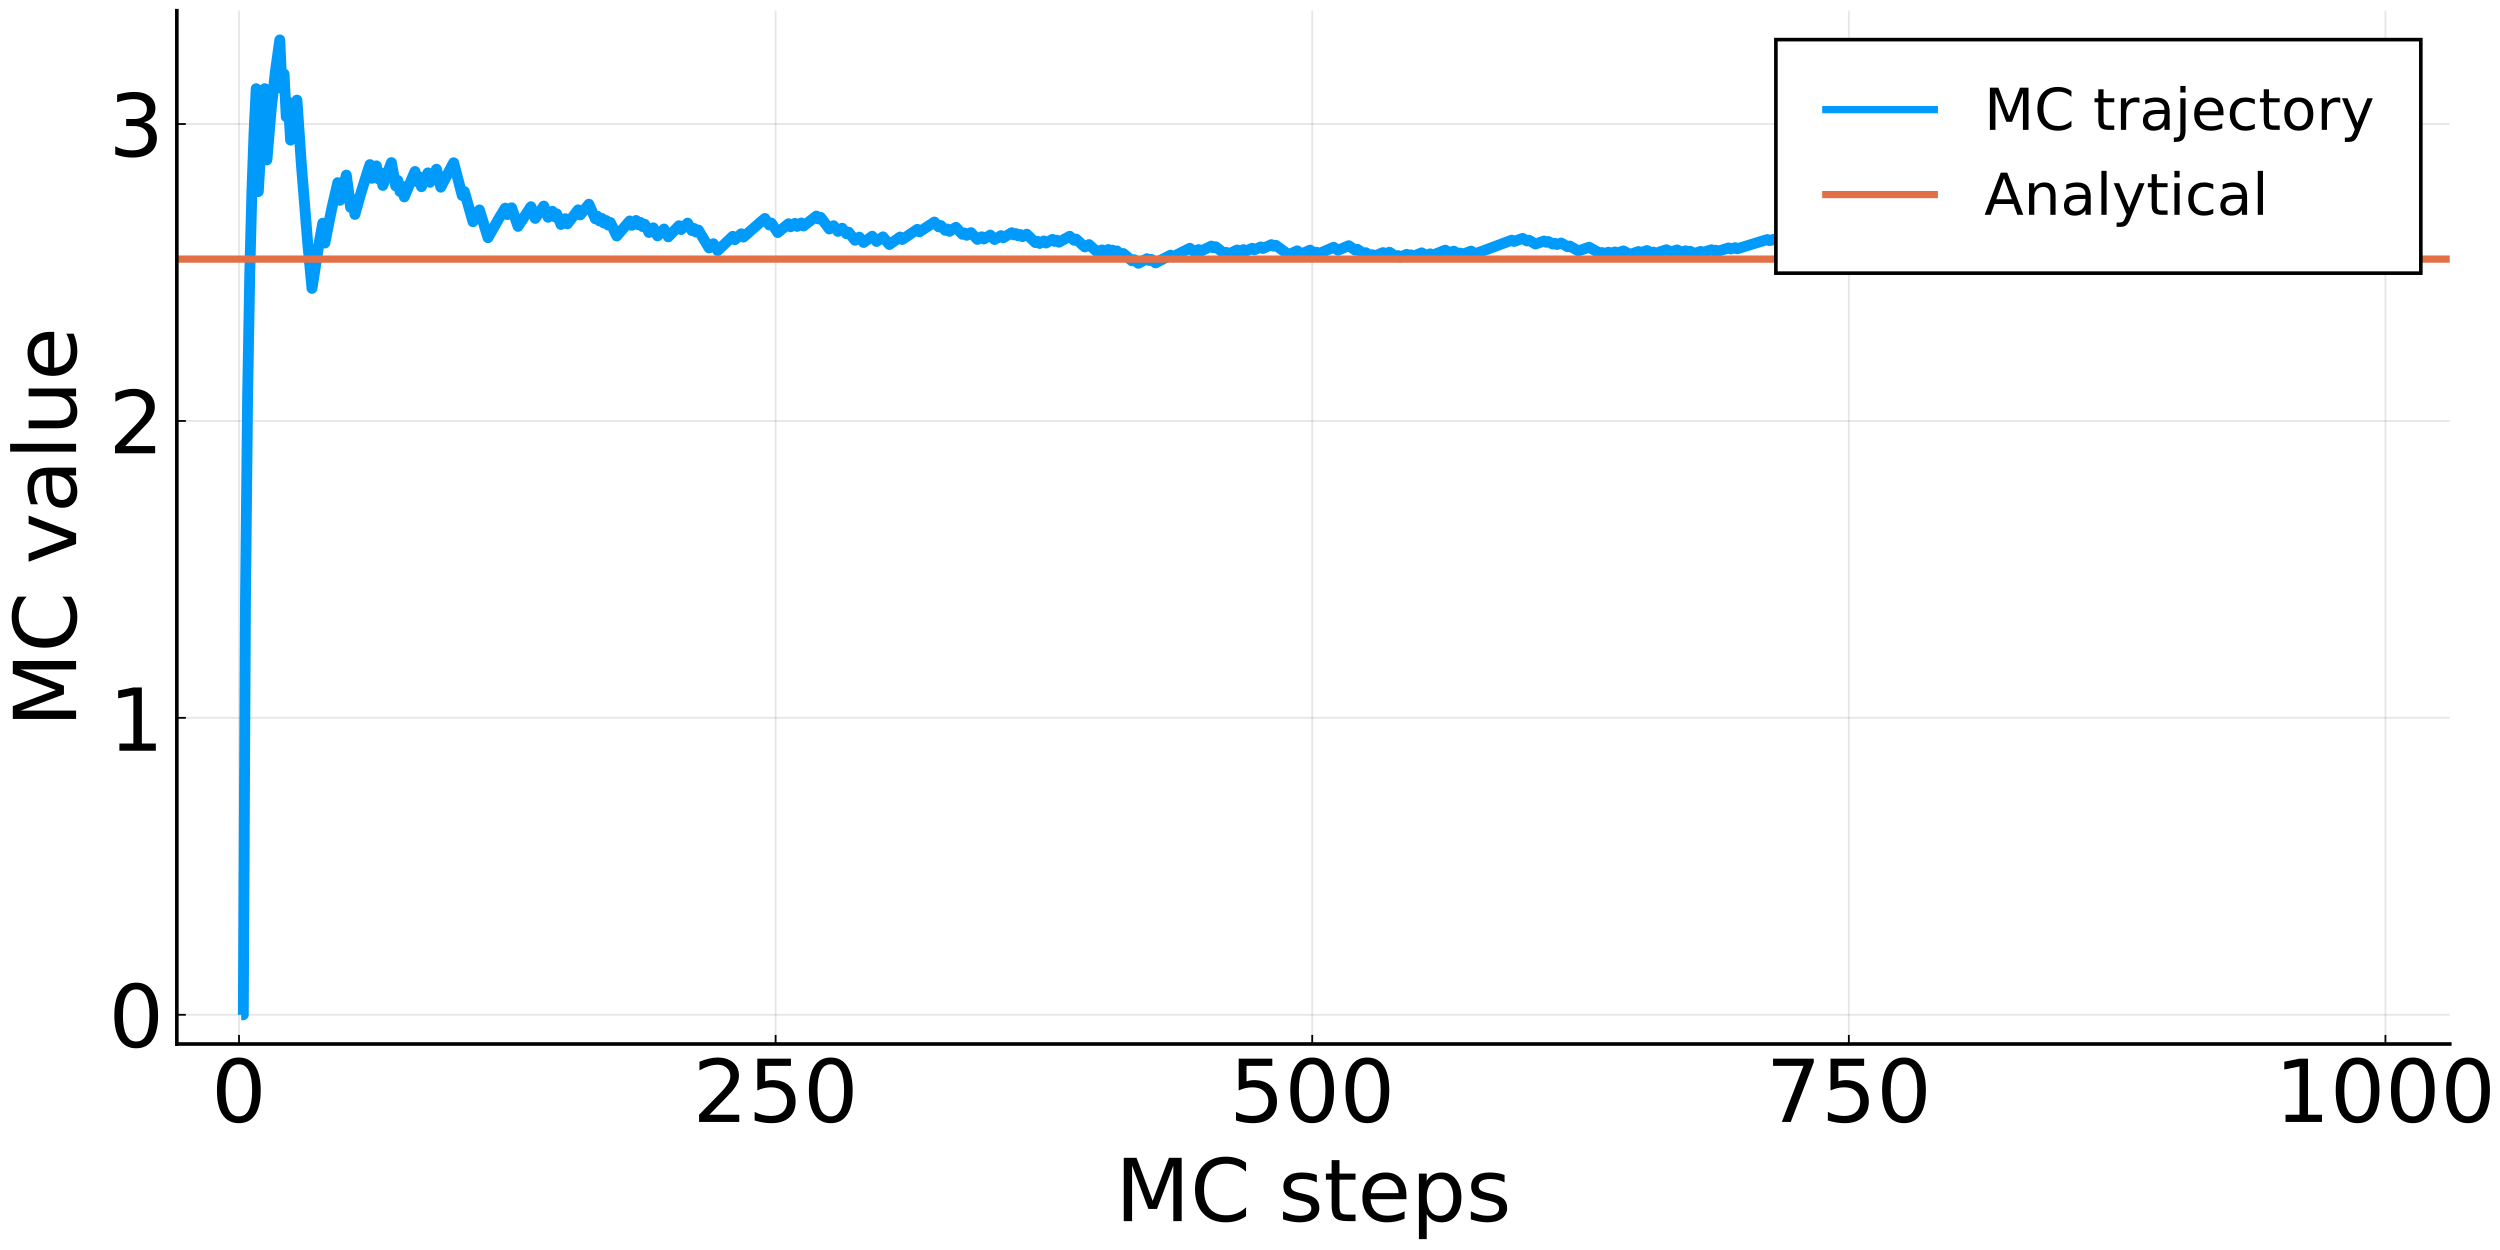
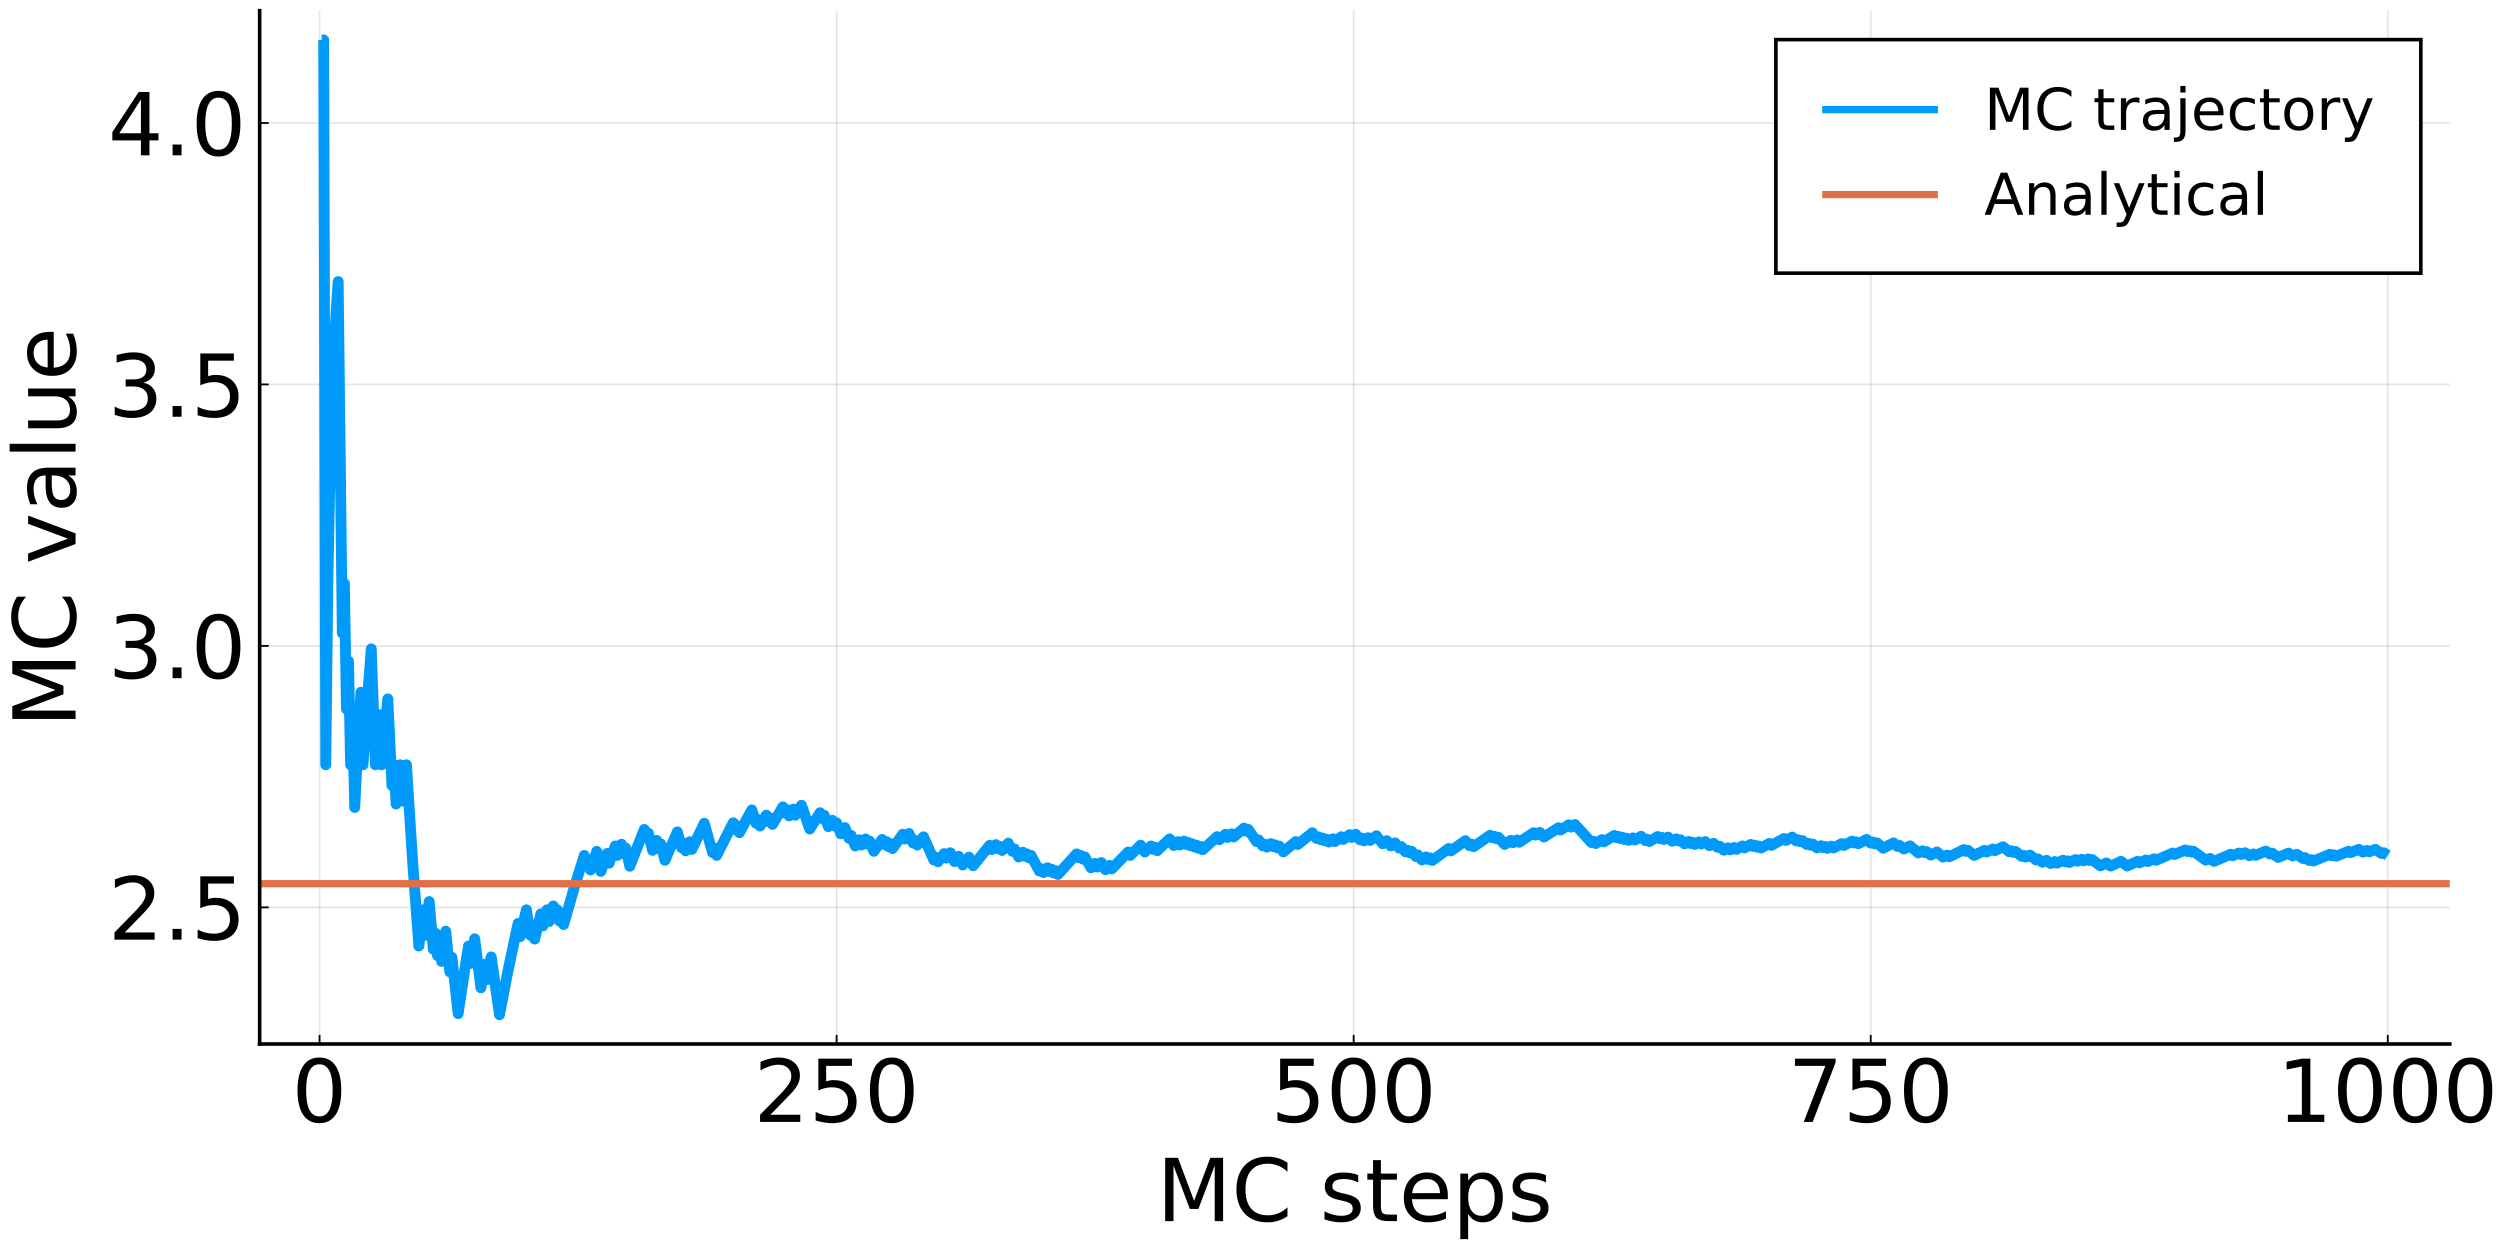
<svg xmlns="http://www.w3.org/2000/svg" xmlns:xlink="http://www.w3.org/1999/xlink" width="691.2pt" height="345.6pt" viewBox="0 0 691.2 345.6" version="1.1">
  <defs>
    <style type="text/css">*{stroke-linejoin: round; stroke-linecap: butt}</style>
  </defs>
  <g id="figure_1">
    <g id="patch_1">
      <path d="M 0 345.6  L 691.2 345.6  L 691.2 0  L 0 0  z " style="fill: #ffffff" />
    </g>
    <g id="axes_1">
      <g id="patch_2">
-         <path d="M 48.89 288.647  L 677.311 288.647  L 677.311 2.953  L 48.89 2.953  z " style="fill: #ffffff" />
+         <path d="M 71.789 288.647  L 677.311 288.647  L 677.311 2.953  L 71.789 2.953  z " style="fill: #ffffff" />
      </g>
      <g id="matplotlib.axis_1">
        <g id="xtick_1">
          <g id="line2d_1">
-             <path d="M 66.082 288.647  L 66.082 2.953  " clip-path="url(#pa9d94773cf)" style="fill: none; stroke: #000000; stroke-opacity: 0.1; stroke-width: 0.5; stroke-linecap: square" />
+             <path d="M 88.354 288.647  L 88.354 2.953  " clip-path="url(#peb728aea8e)" style="fill: none; stroke: #000000; stroke-opacity: 0.1; stroke-width: 0.5; stroke-linecap: square" />
          </g>
          <g id="line2d_2">
            <defs>
-               <path id="m12567f5a91" d="M 0 0  L 0 -2.5  " style="stroke: #000000; stroke-width: 0.5" />
-             </defs>
-             <g>
-               <use xlink:href="#m12567f5a91" x="66.082" y="288.647" style="stroke: #000000; stroke-width: 0.5" />
+               <path id="mde2eed08ef" d="M 0 0  L 0 -2.5  " style="stroke: #000000; stroke-width: 0.5" />
+             </defs>
+             <g>
+               <use xlink:href="#mde2eed08ef" x="88.354" y="288.647" style="stroke: #000000; stroke-width: 0.5" />
            </g>
          </g>
          <g id="text_1">
-             <g transform="translate(58.40232 310.3835)scale(0.24 -0.24)">
+             <g transform="translate(80.67431 310.3835)scale(0.24 -0.24)">
              <defs>
                <path id="DejaVuSans-30" d="M 2034 4250  Q 1547 4250 1301 3770  Q 1056 3291 1056 2328  Q 1056 1369 1301 889  Q 1547 409 2034 409  Q 2525 409 2770 889  Q 3016 1369 3016 2328  Q 3016 3291 2770 3770  Q 2525 4250 2034 4250  z M 2034 4750  Q 2819 4750 3233 4129  Q 3647 3509 3647 2328  Q 3647 1150 3233 529  Q 2819 -91 2034 -91  Q 1250 -91 836 529  Q 422 1150 422 2328  Q 422 3509 836 4129  Q 1250 4750 2034 4750  z " transform="scale(0.015625)" />
              </defs>
              <use xlink:href="#DejaVuSans-30" transform="translate(0 0.78125)" />
            </g>
          </g>
        </g>
        <g id="xtick_2">
          <g id="line2d_3">
-             <path d="M 214.443 288.647  L 214.443 2.953  " clip-path="url(#pa9d94773cf)" style="fill: none; stroke: #000000; stroke-opacity: 0.1; stroke-width: 0.5; stroke-linecap: square" />
+             <path d="M 231.309 288.647  L 231.309 2.953  " clip-path="url(#peb728aea8e)" style="fill: none; stroke: #000000; stroke-opacity: 0.1; stroke-width: 0.5; stroke-linecap: square" />
          </g>
          <g id="line2d_4">
            <g>
-               <use xlink:href="#m12567f5a91" x="214.443" y="288.647" style="stroke: #000000; stroke-width: 0.5" />
+               <use xlink:href="#mde2eed08ef" x="231.309" y="288.647" style="stroke: #000000; stroke-width: 0.5" />
            </g>
          </g>
          <g id="text_2">
-             <g transform="translate(191.5232 310.3835)scale(0.24 -0.24)">
+             <g transform="translate(208.3892 310.3835)scale(0.24 -0.24)">
              <defs>
                <path id="DejaVuSans-32" d="M 1228 531  L 3431 531  L 3431 0  L 469 0  L 469 531  Q 828 903 1448 1529  Q 2069 2156 2228 2338  Q 2531 2678 2651 2914  Q 2772 3150 2772 3378  Q 2772 3750 2511 3984  Q 2250 4219 1831 4219  Q 1534 4219 1204 4116  Q 875 4013 500 3803  L 500 4441  Q 881 4594 1212 4672  Q 1544 4750 1819 4750  Q 2544 4750 2975 4387  Q 3406 4025 3406 3419  Q 3406 3131 3298 2873  Q 3191 2616 2906 2266  Q 2828 2175 2409 1742  Q 1991 1309 1228 531  z " transform="scale(0.015625)" />
                <path id="DejaVuSans-35" d="M 691 4666  L 3169 4666  L 3169 4134  L 1269 4134  L 1269 2991  Q 1406 3038 1543 3061  Q 1681 3084 1819 3084  Q 2600 3084 3056 2656  Q 3513 2228 3513 1497  Q 3513 744 3044 326  Q 2575 -91 1722 -91  Q 1428 -91 1123 -41  Q 819 9 494 109  L 494 744  Q 775 591 1075 516  Q 1375 441 1709 441  Q 2250 441 2565 725  Q 2881 1009 2881 1497  Q 2881 1984 2565 2268  Q 2250 2553 1709 2553  Q 1456 2553 1204 2497  Q 953 2441 691 2322  L 691 4666  z " transform="scale(0.015625)" />
              </defs>
              <use xlink:href="#DejaVuSans-32" transform="translate(0 0.78125)" />
              <use xlink:href="#DejaVuSans-35" transform="translate(63.62305 0.78125)" />
              <use xlink:href="#DejaVuSans-30" transform="translate(127.2461 0.78125)" />
            </g>
          </g>
        </g>
        <g id="xtick_3">
          <g id="line2d_5">
-             <path d="M 362.804 288.647  L 362.804 2.953  " clip-path="url(#pa9d94773cf)" style="fill: none; stroke: #000000; stroke-opacity: 0.1; stroke-width: 0.5; stroke-linecap: square" />
+             <path d="M 374.264 288.647  L 374.264 2.953  " clip-path="url(#peb728aea8e)" style="fill: none; stroke: #000000; stroke-opacity: 0.1; stroke-width: 0.5; stroke-linecap: square" />
          </g>
          <g id="line2d_6">
            <g>
-               <use xlink:href="#m12567f5a91" x="362.804" y="288.647" style="stroke: #000000; stroke-width: 0.5" />
+               <use xlink:href="#mde2eed08ef" x="374.264" y="288.647" style="stroke: #000000; stroke-width: 0.5" />
            </g>
          </g>
          <g id="text_3">
-             <g transform="translate(339.8841 310.3835)scale(0.24 -0.24)">
+             <g transform="translate(351.3442 310.3835)scale(0.24 -0.24)">
              <use xlink:href="#DejaVuSans-35" transform="translate(0 0.78125)" />
              <use xlink:href="#DejaVuSans-30" transform="translate(63.62305 0.78125)" />
              <use xlink:href="#DejaVuSans-30" transform="translate(127.2461 0.78125)" />
            </g>
          </g>
        </g>
        <g id="xtick_4">
          <g id="line2d_7">
-             <path d="M 511.165 288.647  L 511.165 2.953  " clip-path="url(#pa9d94773cf)" style="fill: none; stroke: #000000; stroke-opacity: 0.1; stroke-width: 0.5; stroke-linecap: square" />
+             <path d="M 517.219 288.647  L 517.219 2.953  " clip-path="url(#peb728aea8e)" style="fill: none; stroke: #000000; stroke-opacity: 0.1; stroke-width: 0.5; stroke-linecap: square" />
          </g>
          <g id="line2d_8">
            <g>
-               <use xlink:href="#m12567f5a91" x="511.165" y="288.647" style="stroke: #000000; stroke-width: 0.5" />
+               <use xlink:href="#mde2eed08ef" x="517.219" y="288.647" style="stroke: #000000; stroke-width: 0.5" />
            </g>
          </g>
          <g id="text_4">
-             <g transform="translate(488.245 310.3835)scale(0.24 -0.24)">
+             <g transform="translate(494.2991 310.3835)scale(0.24 -0.24)">
              <defs>
                <path id="DejaVuSans-37" d="M 525 4666  L 3525 4666  L 3525 4397  L 1831 0  L 1172 0  L 2766 4134  L 525 4134  L 525 4666  z " transform="scale(0.015625)" />
              </defs>
              <use xlink:href="#DejaVuSans-37" transform="translate(0 0.78125)" />
              <use xlink:href="#DejaVuSans-35" transform="translate(63.62305 0.78125)" />
              <use xlink:href="#DejaVuSans-30" transform="translate(127.2461 0.78125)" />
            </g>
          </g>
        </g>
        <g id="xtick_5">
          <g id="line2d_9">
-             <path d="M 659.526 288.647  L 659.526 2.953  " clip-path="url(#pa9d94773cf)" style="fill: none; stroke: #000000; stroke-opacity: 0.1; stroke-width: 0.5; stroke-linecap: square" />
+             <path d="M 660.174 288.647  L 660.174 2.953  " clip-path="url(#peb728aea8e)" style="fill: none; stroke: #000000; stroke-opacity: 0.1; stroke-width: 0.5; stroke-linecap: square" />
          </g>
          <g id="line2d_10">
            <g>
-               <use xlink:href="#m12567f5a91" x="659.526" y="288.647" style="stroke: #000000; stroke-width: 0.5" />
+               <use xlink:href="#mde2eed08ef" x="660.174" y="288.647" style="stroke: #000000; stroke-width: 0.5" />
            </g>
          </g>
          <g id="text_5">
-             <g transform="translate(628.926 310.3835)scale(0.24 -0.24)">
+             <g transform="translate(629.574 310.3835)scale(0.24 -0.24)">
              <defs>
                <path id="DejaVuSans-31" d="M 794 531  L 1825 531  L 1825 4091  L 703 3866  L 703 4441  L 1819 4666  L 2450 4666  L 2450 531  L 3481 531  L 3481 0  L 794 0  L 794 531  z " transform="scale(0.015625)" />
              </defs>
              <use xlink:href="#DejaVuSans-31" transform="translate(0 0.78125)" />
              <use xlink:href="#DejaVuSans-30" transform="translate(63.62305 0.78125)" />
              <use xlink:href="#DejaVuSans-30" transform="translate(127.2461 0.78125)" />
              <use xlink:href="#DejaVuSans-30" transform="translate(190.8691 0.78125)" />
            </g>
          </g>
        </g>
        <g id="text_6">
-           <g transform="translate(308.3452 337.611)scale(0.24 -0.24)">
+           <g transform="translate(319.7945 337.611)scale(0.24 -0.24)">
            <defs>
              <path id="DejaVuSans-4d" d="M 628 4666  L 1569 4666  L 2759 1491  L 3956 4666  L 4897 4666  L 4897 0  L 4281 0  L 4281 4097  L 3078 897  L 2444 897  L 1241 4097  L 1241 0  L 628 0  L 628 4666  z " transform="scale(0.015625)" />
              <path id="DejaVuSans-43" d="M 4122 4306  L 4122 3641  Q 3803 3938 3442 4084  Q 3081 4231 2675 4231  Q 1875 4231 1450 3742  Q 1025 3253 1025 2328  Q 1025 1406 1450 917  Q 1875 428 2675 428  Q 3081 428 3442 575  Q 3803 722 4122 1019  L 4122 359  Q 3791 134 3420 21  Q 3050 -91 2638 -91  Q 1578 -91 968 557  Q 359 1206 359 2328  Q 359 3453 968 4101  Q 1578 4750 2638 4750  Q 3056 4750 3426 4639  Q 3797 4528 4122 4306  z " transform="scale(0.015625)" />
              <path id="DejaVuSans-20" transform="scale(0.015625)" />
              <path id="DejaVuSans-73" d="M 2834 3397  L 2834 2853  Q 2591 2978 2328 3040  Q 2066 3103 1784 3103  Q 1356 3103 1142 2972  Q 928 2841 928 2578  Q 928 2378 1081 2264  Q 1234 2150 1697 2047  L 1894 2003  Q 2506 1872 2764 1633  Q 3022 1394 3022 966  Q 3022 478 2636 193  Q 2250 -91 1575 -91  Q 1294 -91 989 -36  Q 684 19 347 128  L 347 722  Q 666 556 975 473  Q 1284 391 1588 391  Q 1994 391 2212 530  Q 2431 669 2431 922  Q 2431 1156 2273 1281  Q 2116 1406 1581 1522  L 1381 1569  Q 847 1681 609 1914  Q 372 2147 372 2553  Q 372 3047 722 3315  Q 1072 3584 1716 3584  Q 2034 3584 2315 3537  Q 2597 3491 2834 3397  z " transform="scale(0.015625)" />
              <path id="DejaVuSans-74" d="M 1172 4494  L 1172 3500  L 2356 3500  L 2356 3053  L 1172 3053  L 1172 1153  Q 1172 725 1289 603  Q 1406 481 1766 481  L 2356 481  L 2356 0  L 1766 0  Q 1100 0 847 248  Q 594 497 594 1153  L 594 3053  L 172 3053  L 172 3500  L 594 3500  L 594 4494  L 1172 4494  z " transform="scale(0.015625)" />
              <path id="DejaVuSans-65" d="M 3597 1894  L 3597 1613  L 953 1613  Q 991 1019 1311 708  Q 1631 397 2203 397  Q 2534 397 2845 478  Q 3156 559 3463 722  L 3463 178  Q 3153 47 2828 -22  Q 2503 -91 2169 -91  Q 1331 -91 842 396  Q 353 884 353 1716  Q 353 2575 817 3079  Q 1281 3584 2069 3584  Q 2775 3584 3186 3129  Q 3597 2675 3597 1894  z M 3022 2063  Q 3016 2534 2758 2815  Q 2500 3097 2075 3097  Q 1594 3097 1305 2825  Q 1016 2553 972 2059  L 3022 2063  z " transform="scale(0.015625)" />
              <path id="DejaVuSans-70" d="M 1159 525  L 1159 -1331  L 581 -1331  L 581 3500  L 1159 3500  L 1159 2969  Q 1341 3281 1617 3432  Q 1894 3584 2278 3584  Q 2916 3584 3314 3078  Q 3713 2572 3713 1747  Q 3713 922 3314 415  Q 2916 -91 2278 -91  Q 1894 -91 1617 61  Q 1341 213 1159 525  z M 3116 1747  Q 3116 2381 2855 2742  Q 2594 3103 2138 3103  Q 1681 3103 1420 2742  Q 1159 2381 1159 1747  Q 1159 1113 1420 752  Q 1681 391 2138 391  Q 2594 391 2855 752  Q 3116 1113 3116 1747  z " transform="scale(0.015625)" />
            </defs>
            <use xlink:href="#DejaVuSans-4d" />
            <use xlink:href="#DejaVuSans-43" x="86.279" />
            <use xlink:href="#DejaVuSans-20" x="156.104" />
            <use xlink:href="#DejaVuSans-73" x="187.891" />
            <use xlink:href="#DejaVuSans-74" x="239.99" />
            <use xlink:href="#DejaVuSans-65" x="279.199" />
            <use xlink:href="#DejaVuSans-70" x="340.723" />
            <use xlink:href="#DejaVuSans-73" x="404.199" />
          </g>
        </g>
      </g>
      <g id="matplotlib.axis_2">
        <g id="ytick_1">
          <g id="line2d_11">
-             <path d="M 48.89 280.562  L 677.311 280.562  " clip-path="url(#pa9d94773cf)" style="fill: none; stroke: #000000; stroke-opacity: 0.1; stroke-width: 0.5; stroke-linecap: square" />
+             <path d="M 71.789 250.861  L 677.311 250.861  " clip-path="url(#peb728aea8e)" style="fill: none; stroke: #000000; stroke-opacity: 0.1; stroke-width: 0.5; stroke-linecap: square" />
          </g>
          <g id="line2d_12">
            <defs>
-               <path id="m84468bde2f" d="M 0 0  L 2.5 0  " style="stroke: #000000; stroke-width: 0.5" />
-             </defs>
-             <g>
-               <use xlink:href="#m84468bde2f" x="48.89" y="280.562" style="stroke: #000000; stroke-width: 0.5" />
+               <path id="md8c1550271" d="M 0 0  L 2.5 0  " style="stroke: #000000; stroke-width: 0.5" />
+             </defs>
+             <g>
+               <use xlink:href="#md8c1550271" x="71.789" y="250.861" style="stroke: #000000; stroke-width: 0.5" />
            </g>
          </g>
          <g id="text_7">
-             <g transform="translate(30.03026 289.6797)scale(0.24 -0.24)">
-               <use xlink:href="#DejaVuSans-30" transform="translate(0 0.78125)" />
+             <g transform="translate(29.88869 259.979)scale(0.24 -0.24)">
+               <defs>
+                 <path id="DejaVuSans-2e" d="M 684 794  L 1344 794  L 1344 0  L 684 0  L 684 794  z " transform="scale(0.015625)" />
+               </defs>
+               <use xlink:href="#DejaVuSans-32" transform="translate(0 0.78125)" />
+               <use xlink:href="#DejaVuSans-2e" transform="translate(63.62305 0.78125)" />
+               <use xlink:href="#DejaVuSans-35" transform="translate(95.41016 0.78125)" />
            </g>
          </g>
        </g>
        <g id="ytick_2">
          <g id="line2d_13">
-             <path d="M 48.89 198.473  L 677.311 198.473  " clip-path="url(#pa9d94773cf)" style="fill: none; stroke: #000000; stroke-opacity: 0.1; stroke-width: 0.5; stroke-linecap: square" />
+             <path d="M 71.789 178.577  L 677.311 178.577  " clip-path="url(#peb728aea8e)" style="fill: none; stroke: #000000; stroke-opacity: 0.1; stroke-width: 0.5; stroke-linecap: square" />
          </g>
          <g id="line2d_14">
            <g>
-               <use xlink:href="#m84468bde2f" x="48.89" y="198.473" style="stroke: #000000; stroke-width: 0.5" />
+               <use xlink:href="#md8c1550271" x="71.789" y="178.577" style="stroke: #000000; stroke-width: 0.5" />
            </g>
          </g>
          <g id="text_8">
-             <g transform="translate(30.03026 207.5913)scale(0.24 -0.24)">
-               <use xlink:href="#DejaVuSans-31" transform="translate(0 0.09375)" />
+             <g transform="translate(29.88869 187.6947)scale(0.24 -0.24)">
+               <defs>
+                 <path id="DejaVuSans-33" d="M 2597 2516  Q 3050 2419 3304 2112  Q 3559 1806 3559 1356  Q 3559 666 3084 287  Q 2609 -91 1734 -91  Q 1441 -91 1130 -33  Q 819 25 488 141  L 488 750  Q 750 597 1062 519  Q 1375 441 1716 441  Q 2309 441 2620 675  Q 2931 909 2931 1356  Q 2931 1769 2642 2001  Q 2353 2234 1838 2234  L 1294 2234  L 1294 2753  L 1863 2753  Q 2328 2753 2575 2939  Q 2822 3125 2822 3475  Q 2822 3834 2567 4026  Q 2313 4219 1838 4219  Q 1578 4219 1281 4162  Q 984 4106 628 3988  L 628 4550  Q 988 4650 1302 4700  Q 1616 4750 1894 4750  Q 2613 4750 3031 4423  Q 3450 4097 3450 3541  Q 3450 3153 3228 2886  Q 3006 2619 2597 2516  z " transform="scale(0.015625)" />
+               </defs>
+               <use xlink:href="#DejaVuSans-33" transform="translate(0 0.78125)" />
+               <use xlink:href="#DejaVuSans-2e" transform="translate(63.62305 0.78125)" />
+               <use xlink:href="#DejaVuSans-30" transform="translate(95.41016 0.78125)" />
            </g>
          </g>
        </g>
        <g id="ytick_3">
          <g id="line2d_15">
-             <path d="M 48.89 116.385  L 677.311 116.385  " clip-path="url(#pa9d94773cf)" style="fill: none; stroke: #000000; stroke-opacity: 0.1; stroke-width: 0.5; stroke-linecap: square" />
+             <path d="M 71.789 106.292  L 677.311 106.292  " clip-path="url(#peb728aea8e)" style="fill: none; stroke: #000000; stroke-opacity: 0.1; stroke-width: 0.5; stroke-linecap: square" />
          </g>
          <g id="line2d_16">
            <g>
-               <use xlink:href="#m84468bde2f" x="48.89" y="116.385" style="stroke: #000000; stroke-width: 0.5" />
+               <use xlink:href="#md8c1550271" x="71.789" y="106.292" style="stroke: #000000; stroke-width: 0.5" />
            </g>
          </g>
          <g id="text_9">
-             <g transform="translate(30.03026 125.5029)scale(0.24 -0.24)">
-               <use xlink:href="#DejaVuSans-32" transform="translate(0 0.78125)" />
+             <g transform="translate(29.88869 115.4104)scale(0.24 -0.24)">
+               <use xlink:href="#DejaVuSans-33" transform="translate(0 0.78125)" />
+               <use xlink:href="#DejaVuSans-2e" transform="translate(63.62305 0.78125)" />
+               <use xlink:href="#DejaVuSans-35" transform="translate(95.41016 0.78125)" />
            </g>
          </g>
        </g>
        <g id="ytick_4">
          <g id="line2d_17">
-             <path d="M 48.89 34.296  L 677.311 34.296  " clip-path="url(#pa9d94773cf)" style="fill: none; stroke: #000000; stroke-opacity: 0.1; stroke-width: 0.5; stroke-linecap: square" />
+             <path d="M 71.789 34.008  L 677.311 34.008  " clip-path="url(#peb728aea8e)" style="fill: none; stroke: #000000; stroke-opacity: 0.1; stroke-width: 0.5; stroke-linecap: square" />
          </g>
          <g id="line2d_18">
            <g>
-               <use xlink:href="#m84468bde2f" x="48.89" y="34.296" style="stroke: #000000; stroke-width: 0.5" />
+               <use xlink:href="#md8c1550271" x="71.789" y="34.008" style="stroke: #000000; stroke-width: 0.5" />
            </g>
          </g>
          <g id="text_10">
-             <g transform="translate(30.03026 43.41457)scale(0.24 -0.24)">
-               <defs>
-                 <path id="DejaVuSans-33" d="M 2597 2516  Q 3050 2419 3304 2112  Q 3559 1806 3559 1356  Q 3559 666 3084 287  Q 2609 -91 1734 -91  Q 1441 -91 1130 -33  Q 819 25 488 141  L 488 750  Q 750 597 1062 519  Q 1375 441 1716 441  Q 2309 441 2620 675  Q 2931 909 2931 1356  Q 2931 1769 2642 2001  Q 2353 2234 1838 2234  L 1294 2234  L 1294 2753  L 1863 2753  Q 2328 2753 2575 2939  Q 2822 3125 2822 3475  Q 2822 3834 2567 4026  Q 2313 4219 1838 4219  Q 1578 4219 1281 4162  Q 984 4106 628 3988  L 628 4550  Q 988 4650 1302 4700  Q 1616 4750 1894 4750  Q 2613 4750 3031 4423  Q 3450 4097 3450 3541  Q 3450 3153 3228 2886  Q 3006 2619 2597 2516  z " transform="scale(0.015625)" />
-               </defs>
-               <use xlink:href="#DejaVuSans-33" transform="translate(0 0.78125)" />
+             <g transform="translate(29.88869 43.12608)scale(0.24 -0.24)">
+               <defs>
+                 <path id="DejaVuSans-34" d="M 2419 4116  L 825 1625  L 2419 1625  L 2419 4116  z M 2253 4666  L 3047 4666  L 3047 1625  L 3713 1625  L 3713 1100  L 3047 1100  L 3047 0  L 2419 0  L 2419 1100  L 313 1100  L 313 1709  L 2253 4666  z " transform="scale(0.015625)" />
+               </defs>
+               <use xlink:href="#DejaVuSans-34" transform="translate(0 0.78125)" />
+               <use xlink:href="#DejaVuSans-2e" transform="translate(63.62305 0.78125)" />
+               <use xlink:href="#DejaVuSans-30" transform="translate(95.41016 0.78125)" />
            </g>
          </g>
        </g>
        <g id="text_11">
-           <g transform="translate(21.03901 201.1256)rotate(-90)scale(0.24 -0.24)">
+           <g transform="translate(20.89744 201.1256)rotate(-90)scale(0.24 -0.24)">
            <defs>
              <path id="DejaVuSans-76" d="M 191 3500  L 800 3500  L 1894 563  L 2988 3500  L 3597 3500  L 2284 0  L 1503 0  L 191 3500  z " transform="scale(0.015625)" />
              <path id="DejaVuSans-61" d="M 2194 1759  Q 1497 1759 1228 1600  Q 959 1441 959 1056  Q 959 750 1161 570  Q 1363 391 1709 391  Q 2188 391 2477 730  Q 2766 1069 2766 1631  L 2766 1759  L 2194 1759  z M 3341 1997  L 3341 0  L 2766 0  L 2766 531  Q 2569 213 2275 61  Q 1981 -91 1556 -91  Q 1019 -91 701 211  Q 384 513 384 1019  Q 384 1609 779 1909  Q 1175 2209 1959 2209  L 2766 2209  L 2766 2266  Q 2766 2663 2505 2880  Q 2244 3097 1772 3097  Q 1472 3097 1187 3025  Q 903 2953 641 2809  L 641 3341  Q 956 3463 1253 3523  Q 1550 3584 1831 3584  Q 2591 3584 2966 3190  Q 3341 2797 3341 1997  z " transform="scale(0.015625)" />
              <path id="DejaVuSans-6c" d="M 603 4863  L 1178 4863  L 1178 0  L 603 0  L 603 4863  z " transform="scale(0.015625)" />
              <path id="DejaVuSans-75" d="M 544 1381  L 544 3500  L 1119 3500  L 1119 1403  Q 1119 906 1312 657  Q 1506 409 1894 409  Q 2359 409 2629 706  Q 2900 1003 2900 1516  L 2900 3500  L 3475 3500  L 3475 0  L 2900 0  L 2900 538  Q 2691 219 2414 64  Q 2138 -91 1772 -91  Q 1169 -91 856 284  Q 544 659 544 1381  z M 1991 3584  L 1991 3584  z " transform="scale(0.015625)" />
            </defs>
            <use xlink:href="#DejaVuSans-4d" />
            <use xlink:href="#DejaVuSans-43" x="86.279" />
            <use xlink:href="#DejaVuSans-20" x="156.104" />
            <use xlink:href="#DejaVuSans-76" x="187.891" />
            <use xlink:href="#DejaVuSans-61" x="247.07" />
            <use xlink:href="#DejaVuSans-6c" x="308.35" />
            <use xlink:href="#DejaVuSans-75" x="336.133" />
            <use xlink:href="#DejaVuSans-65" x="399.512" />
          </g>
        </g>
      </g>
      <g id="line2d_19">
-         <path d="M 66.676 280.562  L 67.269 280.562  L 67.863 166.763  L 68.456 109.864  L 69.05 75.724  L 69.643 52.964  L 70.236 36.707  L 70.83 24.515  L 71.423 52.964  L 72.61 32.274  L 73.204 24.515  L 73.797 44.211  L 74.984 30.205  L 76.171 19.494  L 77.358 11.038  L 77.951 24.515  L 78.545 20.45  L 79.138 32.274  L 79.732 28.225  L 80.325 38.739  L 81.512 31.08  L 82.105 27.676  L 83.292 45.116  L 85.073 67.189  L 86.259 79.74  L 88.04 68.342  L 89.227 61.718  L 89.82 67.189  L 91.6 58.257  L 93.381 50.49  L 93.974 55.386  L 95.754 48.412  L 96.941 57.341  L 97.535 55.111  L 98.128 59.286  L 99.909 52.964  L 101.689 47.274  L 102.282 45.502  L 102.876 49.293  L 104.063 45.852  L 104.656 49.463  L 105.25 47.792  L 105.843 51.266  L 108.217 44.95  L 109.404 51.405  L 109.997 49.889  L 110.591 52.964  L 111.184 51.467  L 111.777 54.442  L 114.151 48.749  L 114.745 47.413  L 115.338 50.222  L 115.932 48.9  L 116.525 51.625  L 118.305 47.792  L 118.899 50.407  L 120.679 46.78  L 121.866 51.754  L 124.833 46.067  L 125.427 44.998  L 127.8 54.058  L 128.394 52.964  L 130.768 61.316  L 132.548 58.045  L 134.922 65.718  L 137.889 60.488  L 139.669 57.553  L 140.263 59.337  L 141.45 57.445  L 143.23 62.593  L 146.791 57.148  L 147.978 60.386  L 150.351 56.971  L 151.538 60.077  L 152.725 58.42  L 153.319 59.932  L 153.912 59.116  L 155.099 62.068  L 156.286 60.451  L 156.879 61.89  L 159.846 58.006  L 160.44 59.406  L 162.814 56.455  L 164.594 60.505  L 165.187 59.779  L 165.781 61.093  L 166.374 60.371  L 166.968 61.667  L 167.561 60.95  L 168.155 62.227  L 168.748 61.516  L 170.528 65.249  L 174.089 61.093  L 174.683 62.292  L 175.869 60.961  L 176.463 62.142  L 177.056 61.484  L 177.65 62.649  L 178.243 61.996  L 179.43 64.285  L 180.617 62.988  L 181.804 65.22  L 183.584 63.31  L 184.771 65.482  L 187.738 62.401  L 188.332 63.46  L 190.112 61.676  L 191.299 63.751  L 191.892 63.163  L 192.486 64.184  L 193.079 63.6  L 196.046 68.553  L 197.233 67.382  L 198.42 69.294  L 202.574 65.334  L 203.168 66.265  L 204.948 64.636  L 205.542 65.555  L 210.289 61.394  L 211.476 60.396  L 212.663 62.179  L 213.256 61.683  L 215.037 64.299  L 218.004 61.855  L 218.597 62.706  L 219.784 61.752  L 220.378 62.593  L 221.565 61.651  L 222.158 62.484  L 225.719 59.733  L 226.312 60.551  L 226.906 60.103  L 229.279 63.31  L 230.466 62.413  L 231.653 63.977  L 232.84 63.089  L 234.027 64.626  L 234.62 64.184  L 236.401 66.446  L 237.588 65.565  L 238.774 67.042  L 241.148 65.309  L 242.335 66.758  L 244.115 65.482  L 245.896 67.612  L 248.863 65.526  L 249.456 66.222  L 253.611 63.408  L 254.204 64.093  L 258.358 61.394  L 259.545 62.738  L 260.138 62.36  L 261.325 63.687  L 261.919 63.31  L 262.512 63.966  L 264.292 62.845  L 266.073 64.783  L 266.666 64.411  L 267.26 65.049  L 268.447 64.311  L 270.227 66.197  L 271.414 65.462  L 272.007 66.082  L 273.788 64.994  L 274.974 66.219  L 276.755 65.146  L 277.348 65.751  L 279.722 64.344  L 280.315 64.943  L 280.909 64.596  L 281.502 65.191  L 282.096 64.844  L 282.689 65.435  L 283.876 64.747  L 286.25 67.074  L 286.843 66.73  L 287.437 67.304  L 288.624 66.62  L 289.217 67.189  L 290.997 66.176  L 291.591 66.74  L 292.184 66.405  L 292.778 66.966  L 295.745 65.315  L 296.932 66.421  L 297.525 66.095  L 299.899 68.272  L 301.086 67.62  L 303.46 69.75  L 304.647 69.1  L 305.24 69.625  L 306.427 68.98  L 307.02 69.502  L 307.614 69.181  L 308.207 69.699  L 308.801 69.38  L 309.988 70.408  L 310.581 70.089  L 312.955 72.113  L 313.548 71.794  L 314.735 72.791  L 317.109 71.527  L 317.702 72.02  L 318.296 71.708  L 319.483 72.686  L 323.637 70.532  L 324.23 71.015  L 328.978 68.634  L 330.165 69.587  L 331.352 69.003  L 331.945 69.475  L 334.912 68.037  L 335.506 68.505  L 336.099 68.221  L 338.473 70.071  L 339.066 69.787  L 339.66 70.244  L 342.034 69.116  L 342.627 69.57  L 343.814 69.013  L 344.407 69.464  L 346.188 68.636  L 346.781 69.084  L 348.561 68.265  L 349.155 68.71  L 351.529 67.633  L 352.122 68.074  L 352.716 67.808  L 356.276 70.418  L 358.65 69.353  L 359.837 70.206  L 362.211 69.156  L 363.398 70  L 363.991 69.739  L 364.584 70.158  L 368.739 68.361  L 369.925 69.189  L 372.893 67.932  L 374.673 69.159  L 375.266 68.909  L 377.047 70.121  L 377.64 69.871  L 378.827 70.671  L 379.421 70.422  L 380.014 70.819  L 382.388 69.831  L 382.981 70.226  L 384.168 69.737  L 385.948 70.91  L 386.542 70.666  L 387.135 71.054  L 388.916 70.327  L 389.509 70.713  L 390.103 70.472  L 390.696 70.856  L 393.07 69.9  L 394.257 70.662  L 395.444 70.188  L 396.037 70.566  L 399.598 69.163  L 400.785 69.913  L 401.971 69.451  L 403.158 70.194  L 403.752 69.964  L 404.345 70.334  L 406.719 69.419  L 407.906 70.153  L 417.994 66.397  L 418.588 66.758  L 420.962 65.905  L 422.149 66.62  L 422.742 66.408  L 424.522 67.472  L 426.896 66.628  L 427.489 66.979  L 428.083 66.769  L 429.27 67.468  L 429.863 67.259  L 430.457 67.606  L 431.644 67.189  L 433.424 68.223  L 434.017 68.015  L 436.391 69.378  L 439.358 68.342  L 442.326 70.016  L 442.919 69.81  L 443.512 70.141  L 444.699 69.731  L 445.293 70.061  L 446.48 69.652  L 447.073 69.981  L 448.853 69.372  L 450.634 70.35  L 453.008 69.545  L 453.601 69.869  L 455.381 69.271  L 456.568 69.913  L 457.162 69.715  L 457.755 70.034  L 460.722 69.05  L 461.909 69.684  L 463.69 69.1  L 464.876 69.729  L 466.063 69.342  L 466.657 69.655  L 467.25 69.462  L 468.437 70.084  L 470.217 69.508  L 470.811 69.817  L 473.185 69.055  L 473.778 69.363  L 474.372 69.174  L 474.965 69.481  L 477.932 68.542  L 478.526 68.847  L 479.713 68.475  L 480.306 68.779  L 488.614 66.23  L 489.208 66.531  L 490.395 66.174  L 491.581 66.772  L 492.768 66.418  L 493.362 66.715  L 493.955 66.538  L 494.549 66.834  L 496.922 66.131  L 498.703 67.013  L 499.296 66.838  L 499.89 67.131  L 501.67 66.608  L 502.263 66.899  L 507.011 65.523  L 507.604 65.812  L 510.572 64.967  L 511.165 65.255  L 511.758 65.087  L 512.352 65.373  L 515.913 64.374  L 516.506 64.659  L 517.099 64.494  L 517.693 64.778  L 520.067 64.121  L 520.66 64.404  L 522.44 63.915  L 524.814 65.036  L 525.408 64.873  L 526.001 65.152  L 529.562 64.184  L 530.155 64.461  L 531.936 63.982  L 532.529 64.257  L 533.716 63.94  L 535.496 64.761  L 538.463 63.972  L 539.65 64.515  L 542.618 63.735  L 544.398 64.542  L 546.178 64.077  L 546.772 64.344  L 547.959 64.036  L 549.145 64.568  L 549.739 64.414  L 550.926 64.943  L 552.706 64.483  L 554.486 65.271  L 558.641 64.207  L 559.234 64.467  L 560.421 64.167  L 561.014 64.426  L 563.982 63.68  L 564.575 63.938  L 565.168 63.789  L 565.762 64.047  L 566.949 63.751  L 568.136 64.263  L 568.729 64.116  L 569.916 64.626  L 570.509 64.478  L 571.103 64.732  L 572.883 64.291  L 573.477 64.544  L 574.664 64.251  L 576.444 65.006  L 580.005 64.134  L 580.598 64.384  L 581.191 64.239  L 581.785 64.488  L 585.939 63.487  L 586.532 63.734  L 587.126 63.592  L 588.313 64.085  L 588.906 63.944  L 589.5 64.189  L 590.686 63.906  L 591.28 64.151  L 592.467 63.869  L 593.06 64.113  L 593.654 63.973  L 594.841 64.459  L 596.621 64.039  L 597.808 64.522  L 600.182 63.965  L 601.368 64.445  L 602.555 64.168  L 603.149 64.407  L 606.709 63.582  L 607.303 63.82  L 607.896 63.684  L 608.49 63.921  L 610.864 63.377  L 612.05 63.849  L 613.831 63.444  L 614.424 63.679  L 615.018 63.544  L 616.205 64.013  L 617.985 63.61  L 618.578 63.843  L 619.765 63.576  L 621.546 64.271  L 622.139 64.138  L 622.732 64.368  L 625.7 63.705  L 627.48 64.392  L 628.073 64.26  L 629.854 64.943  L 630.447 64.811  L 631.041 65.037  L 632.228 64.774  L 632.821 65  L 634.601 64.605  L 635.195 64.831  L 636.382 64.569  L 637.569 65.018  L 638.755 64.757  L 639.942 65.203  L 642.316 64.684  L 642.91 64.906  L 643.503 64.777  L 644.096 64.998  L 645.283 64.741  L 646.47 65.182  L 647.064 65.053  L 647.657 65.273  L 649.437 64.888  L 650.031 65.107  L 651.218 64.852  L 651.811 65.071  L 653.592 64.689  L 654.185 64.907  L 655.965 64.527  L 656.559 64.744  L 657.746 64.493  L 658.339 64.709  L 658.933 64.583  L 659.526 64.799  L 659.526 64.799  " clip-path="url(#pa9d94773cf)" style="fill: none; stroke: #009afa; stroke-width: 3" />
+         <path d="M 88.926 11.038  L 89.498 11.038  L 90.07 211.453  L 90.642 161.349  L 91.213 131.287  L 91.785 111.246  L 92.357 96.93  L 92.929 86.194  L 93.501 77.843  L 94.644 175.014  L 95.216 161.349  L 95.788 196.037  L 96.36 182.822  L 96.932 211.453  L 97.503 198.927  L 98.075 223.242  L 99.219 200.905  L 99.791 191.412  L 100.363 211.453  L 101.506 194.026  L 102.65 179.387  L 103.793 211.453  L 104.937 197.631  L 105.509 211.453  L 107.224 193.234  L 108.368 217.179  L 108.94 211.453  L 109.512 222.286  L 110.655 211.453  L 111.227 221.474  L 112.371 211.453  L 114.086 238.175  L 115.802 261.557  L 116.945 251.536  L 117.517 258.609  L 118.661 249.267  L 119.804 262.468  L 120.376 257.978  L 120.948 264.194  L 121.52 259.829  L 122.092 265.803  L 123.235 257.45  L 124.379 268.714  L 124.951 264.688  L 126.666 280.252  L 128.954 265.085  L 129.525 261.557  L 130.097 266.361  L 131.241 259.553  L 132.956 273.119  L 134.1 266.567  L 134.672 270.835  L 135.815 264.575  L 138.103 280.562  L 140.39 268.714  L 142.677 257.865  L 143.249 255.294  L 143.821 258.974  L 145.536 251.536  L 146.68 258.609  L 147.252 256.206  L 147.824 259.63  L 149.539 252.66  L 150.111 255.99  L 151.254 251.536  L 151.826 254.786  L 152.97 250.472  L 153.542 253.646  L 154.114 251.536  L 154.685 254.646  L 155.257 252.564  L 155.829 255.612  L 158.688 245.67  L 161.547 236.505  L 162.119 239.418  L 162.691 237.661  L 163.263 240.521  L 164.978 235.383  L 166.122 240.926  L 167.837 235.964  L 168.409 238.652  L 170.125 233.877  L 170.696 236.505  L 171.84 233.416  L 172.412 235.994  L 172.984 234.474  L 174.127 239.511  L 177.558 230.724  L 178.13 229.324  L 178.702 231.748  L 179.274 230.36  L 180.417 235.104  L 181.561 232.355  L 182.133 234.672  L 182.705 233.316  L 183.848 237.855  L 187.279 229.989  L 188.423 234.358  L 188.995 233.089  L 189.566 235.231  L 190.71 232.726  L 191.282 234.835  L 194.713 227.616  L 197 235.714  L 197.572 234.537  L 198.144 236.505  L 202.146 228.574  L 202.718 227.486  L 203.29 229.401  L 203.862 228.32  L 204.434 230.211  L 207.865 223.919  L 209.008 227.6  L 209.58 226.579  L 210.152 228.39  L 211.867 225.371  L 212.439 227.154  L 213.011 226.162  L 213.583 227.925  L 216.442 223.084  L 217.014 224.814  L 217.586 223.868  L 218.157 225.579  L 219.301 223.705  L 219.873 225.395  L 221.588 222.635  L 223.876 229.211  L 226.735 224.704  L 227.307 226.299  L 227.878 225.416  L 229.022 228.562  L 230.166 226.807  L 230.737 228.356  L 231.309 227.486  L 232.453 230.54  L 233.597 228.812  L 234.74 231.808  L 235.312 230.949  L 236.456 233.893  L 237.599 232.186  L 238.171 233.636  L 239.315 231.95  L 239.887 233.385  L 240.458 232.549  L 241.602 235.383  L 243.889 232.084  L 244.461 233.477  L 245.033 232.665  L 245.605 234.045  L 246.177 233.237  L 246.748 234.606  L 249.607 230.642  L 250.179 231.99  L 251.323 230.44  L 252.467 233.101  L 253.038 232.33  L 253.61 233.644  L 255.326 231.357  L 258.185 237.77  L 258.757 237.009  L 259.328 238.264  L 261.044 236.007  L 261.616 237.249  L 262.759 235.766  L 263.903 238.219  L 265.047 236.748  L 266.19 239.163  L 267.906 236.984  L 269.049 239.359  L 273.624 233.721  L 274.196 234.886  L 275.339 233.517  L 275.911 234.672  L 276.483 233.992  L 277.055 235.138  L 278.77 233.12  L 279.914 235.383  L 280.486 234.715  L 281.629 236.95  L 282.773 235.621  L 283.345 236.725  L 283.917 236.065  L 284.488 237.162  L 285.06 236.505  L 287.348 240.824  L 287.919 240.166  L 288.491 241.229  L 289.635 239.921  L 290.207 240.976  L 290.778 240.326  L 291.35 241.374  L 291.922 240.727  L 292.494 241.768  L 297.64 236.094  L 298.212 237.119  L 298.784 236.505  L 299.356 237.523  L 299.928 236.911  L 301.643 239.93  L 302.787 238.709  L 303.359 239.703  L 304.502 238.493  L 305.646 240.46  L 306.789 239.259  L 307.361 240.233  L 311.936 235.544  L 312.508 236.505  L 315.367 233.665  L 316.51 235.563  L 318.226 233.888  L 318.798 234.826  L 319.369 234.273  L 319.941 235.206  L 323.372 231.933  L 324.516 233.775  L 325.659 232.702  L 326.231 233.614  L 327.375 232.549  L 327.947 233.456  L 328.519 232.926  L 329.09 233.827  L 329.662 233.299  L 330.234 234.195  L 330.806 233.669  L 331.378 234.56  L 331.95 234.035  L 332.521 234.921  L 336.524 231.31  L 337.096 232.186  L 338.811 230.671  L 339.383 231.54  L 340.527 230.54  L 341.099 231.404  L 343.958 228.939  L 344.53 229.795  L 345.101 229.307  L 347.389 232.689  L 347.96 232.201  L 349.104 233.868  L 349.676 233.38  L 350.248 234.208  L 351.391 233.237  L 351.963 234.059  L 352.535 233.577  L 353.107 234.395  L 353.679 233.913  L 354.822 235.537  L 358.253 232.683  L 358.825 233.486  L 362.828 230.242  L 363.971 231.827  L 364.543 231.37  L 365.115 232.157  L 365.687 231.701  L 366.259 232.484  L 366.831 232.03  L 367.402 232.809  L 368.546 231.904  L 369.118 232.678  L 370.833 231.332  L 371.405 232.102  L 373.121 230.77  L 373.692 231.535  L 374.836 230.654  L 375.98 232.172  L 376.551 231.733  L 377.123 232.487  L 378.267 231.613  L 378.839 232.362  L 380.554 231.063  L 382.27 233.288  L 383.413 232.427  L 384.557 233.893  L 385.701 233.036  L 386.844 234.489  L 387.416 234.062  L 388.56 235.503  L 389.131 235.076  L 389.703 235.792  L 390.275 235.366  L 391.419 236.788  L 391.991 236.363  L 393.134 237.774  L 394.278 236.926  L 394.85 237.627  L 395.421 237.205  L 395.993 237.902  L 400.568 234.578  L 401.14 235.268  L 405.142 232.435  L 406.286 233.801  L 406.858 233.402  L 407.43 234.081  L 412.004 230.928  L 412.576 231.601  L 413.148 231.212  L 413.72 231.882  L 414.292 231.495  L 416.007 233.488  L 417.722 232.33  L 418.294 232.988  L 419.438 232.221  L 420.01 232.877  L 424.012 230.231  L 424.584 230.881  L 425.728 230.136  L 426.872 231.427  L 430.874 228.851  L 431.446 229.49  L 433.733 228.044  L 434.305 228.679  L 435.449 227.962  L 440.023 232.961  L 440.595 232.601  L 441.167 233.216  L 442.883 232.141  L 443.454 232.753  L 446.313 230.982  L 446.885 231.59  L 447.457 231.239  L 448.029 231.845  L 448.601 231.495  L 449.173 232.098  L 449.744 231.748  L 450.316 232.349  L 451.46 231.652  L 452.032 232.251  L 453.747 231.212  L 454.891 232.401  L 455.463 232.056  L 456.034 232.648  L 458.322 231.278  L 458.893 231.866  L 459.465 231.525  L 460.037 232.111  L 461.181 231.433  L 462.324 232.598  L 463.468 231.922  L 464.04 232.501  L 464.612 232.165  L 465.755 233.316  L 466.899 232.645  L 467.471 233.218  L 468.043 232.883  L 468.614 233.453  L 469.758 232.787  L 470.33 233.355  L 471.474 232.691  L 472.617 233.821  L 473.761 233.16  L 474.904 234.281  L 475.476 233.952  L 476.62 235.066  L 477.764 234.408  L 478.335 234.962  L 479.479 234.307  L 480.051 234.859  L 481.766 233.883  L 482.338 234.432  L 484.054 233.464  L 484.625 234.011  L 485.197 233.689  L 485.769 234.234  L 486.341 233.913  L 486.913 234.456  L 489.2 233.181  L 489.772 233.721  L 493.203 231.834  L 493.774 232.371  L 495.49 231.438  L 496.634 232.505  L 497.205 232.195  L 497.777 232.726  L 498.349 232.417  L 499.493 233.474  L 500.065 233.165  L 500.636 233.69  L 501.208 233.382  L 502.352 234.429  L 503.495 233.813  L 504.067 234.334  L 504.639 234.027  L 505.211 234.546  L 506.355 233.935  L 506.926 234.451  L 509.214 233.237  L 509.785 233.752  L 512.073 232.549  L 512.645 233.061  L 513.216 232.762  L 513.788 233.272  L 516.075 232.084  L 517.219 233.098  L 517.791 232.802  L 518.363 233.307  L 518.935 233.012  L 520.65 234.517  L 523.509 233.048  L 524.653 234.042  L 525.225 233.751  L 526.368 234.739  L 528.084 233.866  L 530.371 235.824  L 531.515 235.244  L 532.086 235.73  L 532.658 235.441  L 533.802 236.408  L 535.517 235.544  L 537.233 236.984  L 538.376 236.409  L 538.948 236.886  L 542.951 234.898  L 543.523 235.372  L 544.095 235.09  L 545.81 236.505  L 548.669 235.104  L 549.241 235.572  L 550.956 234.74  L 551.528 235.206  L 553.816 234.104  L 555.531 235.493  L 556.103 235.219  L 556.675 235.679  L 557.246 235.405  L 558.962 236.779  L 559.534 236.505  L 560.106 236.96  L 561.249 236.414  L 562.965 237.773  L 563.536 237.5  L 564.68 238.4  L 565.824 237.855  L 566.967 238.75  L 568.111 238.207  L 568.683 238.652  L 570.398 237.842  L 570.97 238.286  L 571.542 238.017  L 572.114 238.459  L 573.829 237.656  L 574.401 238.096  L 575.545 237.563  L 576.117 238.003  L 577.26 237.472  L 577.832 237.91  L 578.404 237.645  L 580.691 239.385  L 582.407 238.593  L 583.55 239.456  L 586.409 238.144  L 588.125 239.429  L 590.984 238.129  L 591.556 238.555  L 593.271 237.782  L 593.843 238.205  L 595.558 237.437  L 596.13 237.859  L 600.705 235.834  L 601.277 236.254  L 604.136 235.005  L 604.708 235.423  L 605.279 235.175  L 605.851 235.591  L 606.423 235.344  L 609.854 237.823  L 610.998 237.327  L 612.141 238.146  L 616.716 236.18  L 617.288 236.586  L 619.003 235.857  L 619.575 236.262  L 620.718 235.778  L 621.862 236.585  L 623.006 236.103  L 623.578 236.505  L 626.437 235.307  L 627.58 236.106  L 628.152 235.868  L 629.868 237.06  L 632.727 235.873  L 633.87 236.662  L 635.014 236.19  L 636.729 237.367  L 637.301 237.131  L 638.445 237.911  L 639.017 237.676  L 639.589 238.064  L 644.163 236.196  L 644.735 236.582  L 645.307 236.351  L 645.879 236.736  L 649.309 235.356  L 649.881 235.74  L 652.169 234.828  L 653.312 235.592  L 654.456 235.138  L 655.028 235.519  L 656.743 234.841  L 658.459 235.977  L 659.03 235.752  L 660.174 236.505  L 660.174 236.505  " clip-path="url(#peb728aea8e)" style="fill: none; stroke: #009afa; stroke-width: 3" />
      </g>
      <g id="line2d_20">
-         <path d="M -1 71.632  L 692.2 71.632  " clip-path="url(#pa9d94773cf)" style="fill: none; stroke: #e36f47; stroke-width: 2" />
+         <path d="M -1 244.33  L 692.2 244.33  " clip-path="url(#peb728aea8e)" style="fill: none; stroke: #e36f47; stroke-width: 2" />
      </g>
      <g id="patch_3">
-         <path d="M 48.89 288.647  L 48.89 2.953  " style="fill: none; stroke: #000000; stroke-linejoin: miter; stroke-linecap: square" />
+         <path d="M 71.789 288.647  L 71.789 2.953  " style="fill: none; stroke: #000000; stroke-linejoin: miter; stroke-linecap: square" />
      </g>
      <g id="patch_4">
-         <path d="M 48.89 288.647  L 677.311 288.647  " style="fill: none; stroke: #000000; stroke-linejoin: miter; stroke-linecap: square" />
+         <path d="M 71.789 288.647  L 677.311 288.647  " style="fill: none; stroke: #000000; stroke-linejoin: miter; stroke-linecap: square" />
      </g>
      <g id="legend_1">
        <g id="patch_5">
          <path d="M 490.996 75.523  L 669.311 75.523  L 669.311 10.953  L 490.996 10.953  z " style="fill: #ffffff; stroke: #000000; stroke-linejoin: miter" />
        </g>
        <g id="line2d_21">
          <path d="M 503.796 30.31  L 519.796 30.31  L 535.796 30.31  " style="fill: none; stroke: #009afa; stroke-width: 2; stroke-linejoin: miter" />
        </g>
        <g id="text_12">
          <g transform="translate(548.5965 35.91026)scale(0.16 -0.16)">
            <defs>
              <path id="DejaVuSans-72" d="M 2631 2963  Q 2534 3019 2420 3045  Q 2306 3072 2169 3072  Q 1681 3072 1420 2755  Q 1159 2438 1159 1844  L 1159 0  L 581 0  L 581 3500  L 1159 3500  L 1159 2956  Q 1341 3275 1631 3429  Q 1922 3584 2338 3584  Q 2397 3584 2469 3576  Q 2541 3569 2628 3553  L 2631 2963  z " transform="scale(0.015625)" />
              <path id="DejaVuSans-6a" d="M 603 3500  L 1178 3500  L 1178 -63  Q 1178 -731 923 -1031  Q 669 -1331 103 -1331  L -116 -1331  L -116 -844  L 38 -844  Q 366 -844 484 -692  Q 603 -541 603 -63  L 603 3500  z M 603 4863  L 1178 4863  L 1178 4134  L 603 4134  L 603 4863  z " transform="scale(0.015625)" />
              <path id="DejaVuSans-63" d="M 3122 3366  L 3122 2828  Q 2878 2963 2633 3030  Q 2388 3097 2138 3097  Q 1578 3097 1268 2742  Q 959 2388 959 1747  Q 959 1106 1268 751  Q 1578 397 2138 397  Q 2388 397 2633 464  Q 2878 531 3122 666  L 3122 134  Q 2881 22 2623 -34  Q 2366 -91 2075 -91  Q 1284 -91 818 406  Q 353 903 353 1747  Q 353 2603 823 3093  Q 1294 3584 2113 3584  Q 2378 3584 2631 3529  Q 2884 3475 3122 3366  z " transform="scale(0.015625)" />
              <path id="DejaVuSans-6f" d="M 1959 3097  Q 1497 3097 1228 2736  Q 959 2375 959 1747  Q 959 1119 1226 758  Q 1494 397 1959 397  Q 2419 397 2687 759  Q 2956 1122 2956 1747  Q 2956 2369 2687 2733  Q 2419 3097 1959 3097  z M 1959 3584  Q 2709 3584 3137 3096  Q 3566 2609 3566 1747  Q 3566 888 3137 398  Q 2709 -91 1959 -91  Q 1206 -91 779 398  Q 353 888 353 1747  Q 353 2609 779 3096  Q 1206 3584 1959 3584  z " transform="scale(0.015625)" />
              <path id="DejaVuSans-79" d="M 2059 -325  Q 1816 -950 1584 -1140  Q 1353 -1331 966 -1331  L 506 -1331  L 506 -850  L 844 -850  Q 1081 -850 1212 -737  Q 1344 -625 1503 -206  L 1606 56  L 191 3500  L 800 3500  L 1894 763  L 2988 3500  L 3597 3500  L 2059 -325  z " transform="scale(0.015625)" />
            </defs>
            <use xlink:href="#DejaVuSans-4d" />
            <use xlink:href="#DejaVuSans-43" x="86.279" />
            <use xlink:href="#DejaVuSans-20" x="156.104" />
            <use xlink:href="#DejaVuSans-74" x="187.891" />
            <use xlink:href="#DejaVuSans-72" x="227.1" />
            <use xlink:href="#DejaVuSans-61" x="268.213" />
            <use xlink:href="#DejaVuSans-6a" x="329.492" />
            <use xlink:href="#DejaVuSans-65" x="357.275" />
            <use xlink:href="#DejaVuSans-63" x="418.799" />
            <use xlink:href="#DejaVuSans-74" x="473.779" />
            <use xlink:href="#DejaVuSans-6f" x="512.988" />
            <use xlink:href="#DejaVuSans-72" x="574.17" />
            <use xlink:href="#DejaVuSans-79" x="615.283" />
          </g>
        </g>
        <g id="line2d_22">
          <path d="M 503.796 53.795  L 519.796 53.795  L 535.796 53.795  " style="fill: none; stroke: #e36f47; stroke-width: 2; stroke-linejoin: miter" />
        </g>
        <g id="text_13">
          <g transform="translate(548.5965 59.39526)scale(0.16 -0.16)">
            <defs>
              <path id="DejaVuSans-41" d="M 2188 4044  L 1331 1722  L 3047 1722  L 2188 4044  z M 1831 4666  L 2547 4666  L 4325 0  L 3669 0  L 3244 1197  L 1141 1197  L 716 0  L 50 0  L 1831 4666  z " transform="scale(0.015625)" />
              <path id="DejaVuSans-6e" d="M 3513 2113  L 3513 0  L 2938 0  L 2938 2094  Q 2938 2591 2744 2837  Q 2550 3084 2163 3084  Q 1697 3084 1428 2787  Q 1159 2491 1159 1978  L 1159 0  L 581 0  L 581 3500  L 1159 3500  L 1159 2956  Q 1366 3272 1645 3428  Q 1925 3584 2291 3584  Q 2894 3584 3203 3211  Q 3513 2838 3513 2113  z " transform="scale(0.015625)" />
              <path id="DejaVuSans-69" d="M 603 3500  L 1178 3500  L 1178 0  L 603 0  L 603 3500  z M 603 4863  L 1178 4863  L 1178 4134  L 603 4134  L 603 4863  z " transform="scale(0.015625)" />
            </defs>
            <use xlink:href="#DejaVuSans-41" />
            <use xlink:href="#DejaVuSans-6e" x="68.408" />
            <use xlink:href="#DejaVuSans-61" x="131.787" />
            <use xlink:href="#DejaVuSans-6c" x="193.066" />
            <use xlink:href="#DejaVuSans-79" x="220.85" />
            <use xlink:href="#DejaVuSans-74" x="280.029" />
            <use xlink:href="#DejaVuSans-69" x="319.238" />
            <use xlink:href="#DejaVuSans-63" x="347.021" />
            <use xlink:href="#DejaVuSans-61" x="402.002" />
            <use xlink:href="#DejaVuSans-6c" x="463.281" />
          </g>
        </g>
      </g>
    </g>
  </g>
  <defs>
-     <clipPath id="pa9d94773cf">
-       <rect x="48.89" y="2.953" width="628.421" height="285.694" />
+     <clipPath id="peb728aea8e">
+       <rect x="71.789" y="2.953" width="605.523" height="285.694" />
    </clipPath>
  </defs>
</svg>
